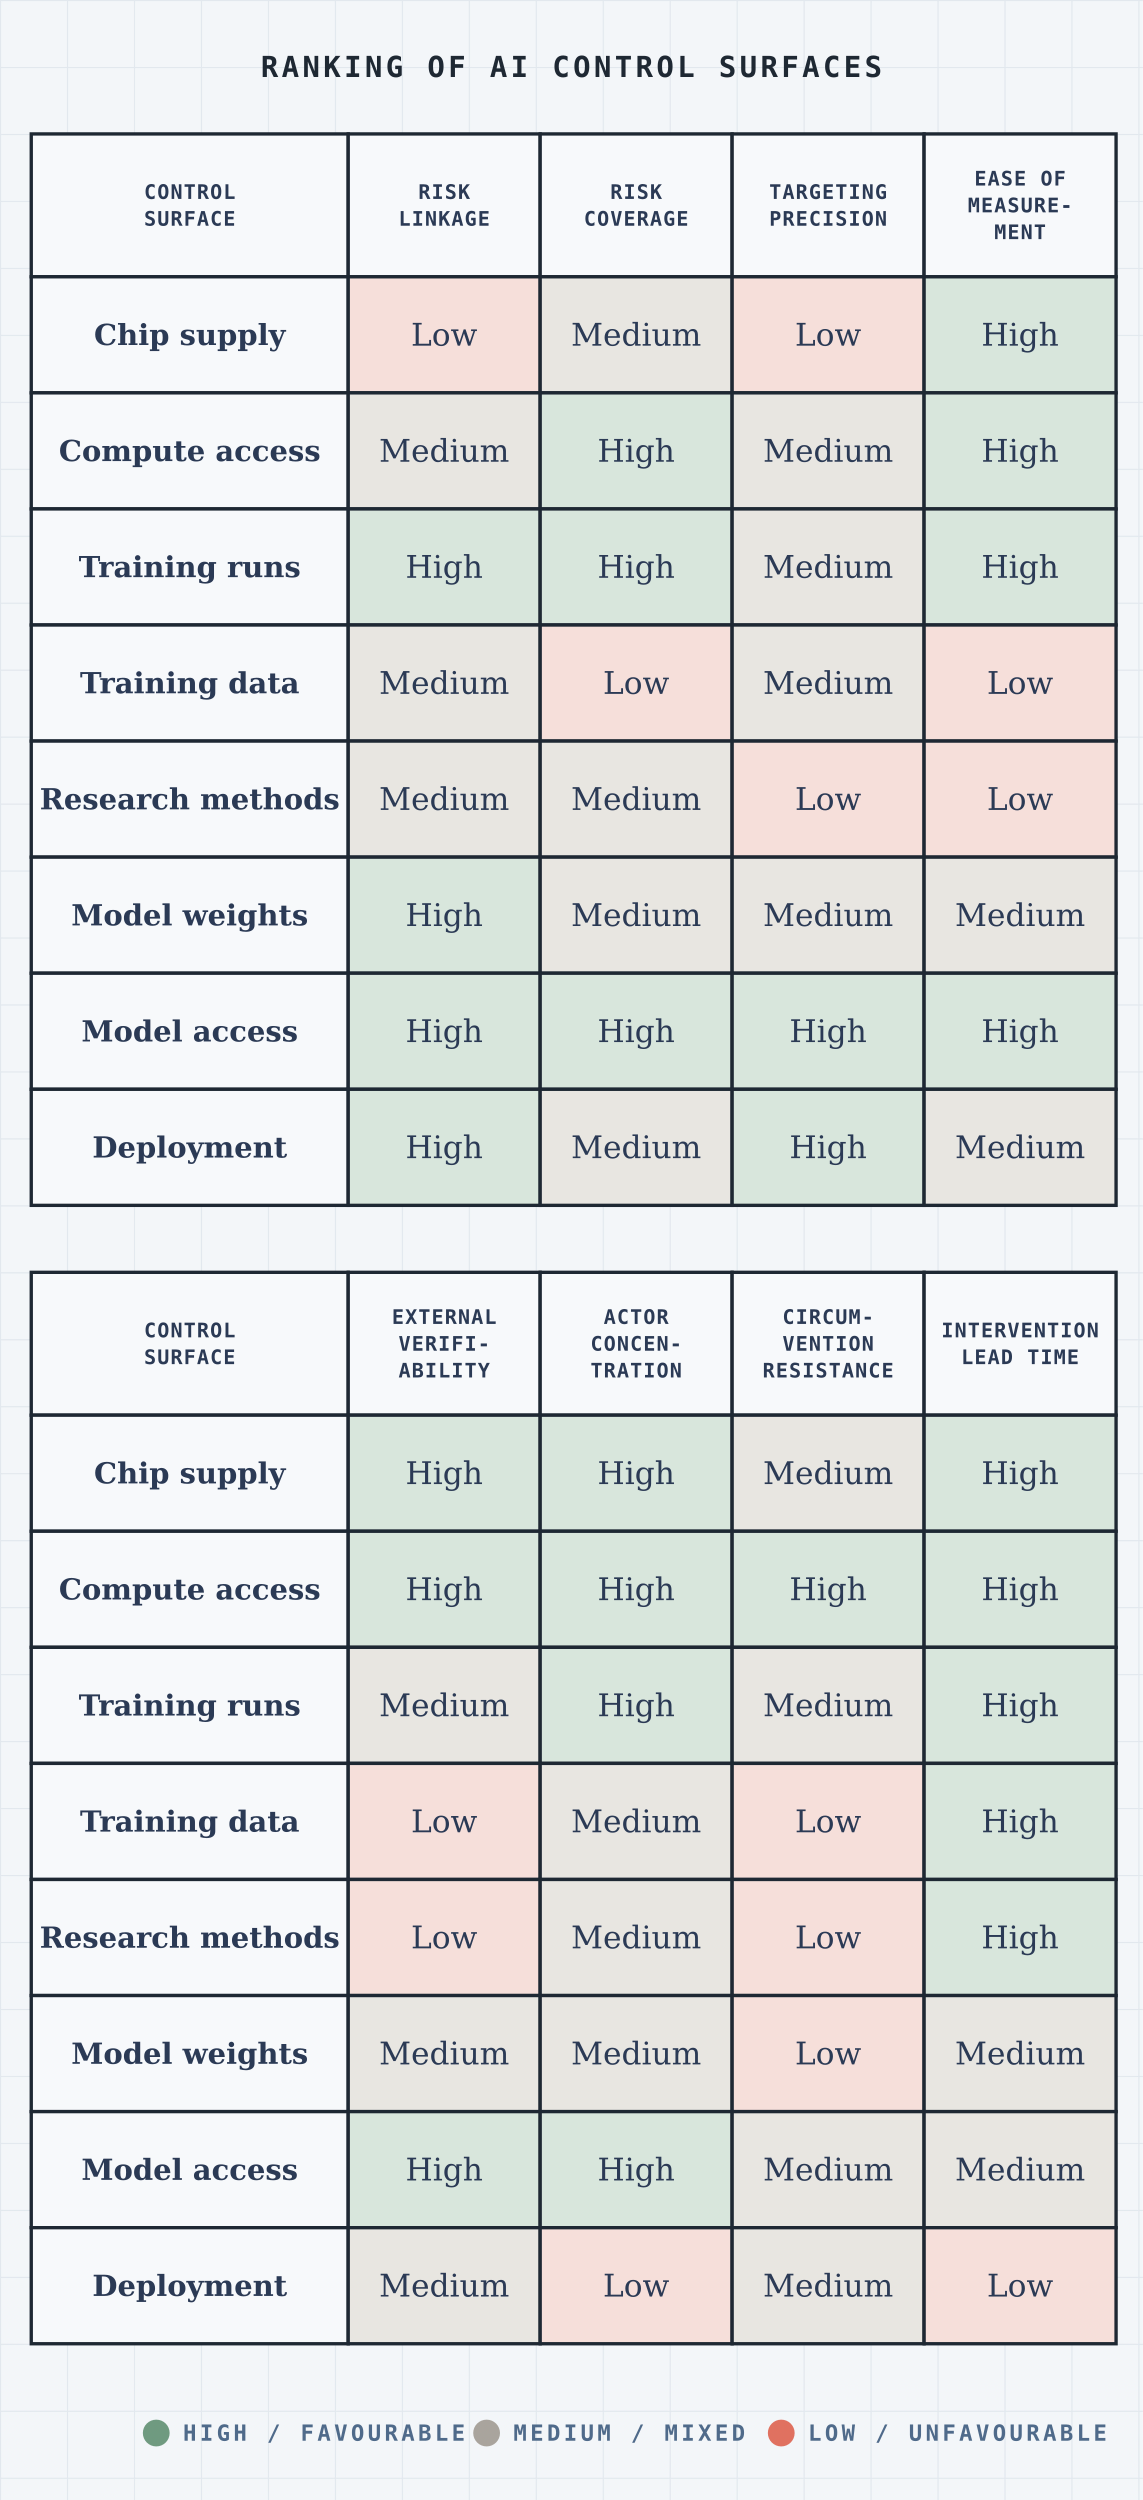
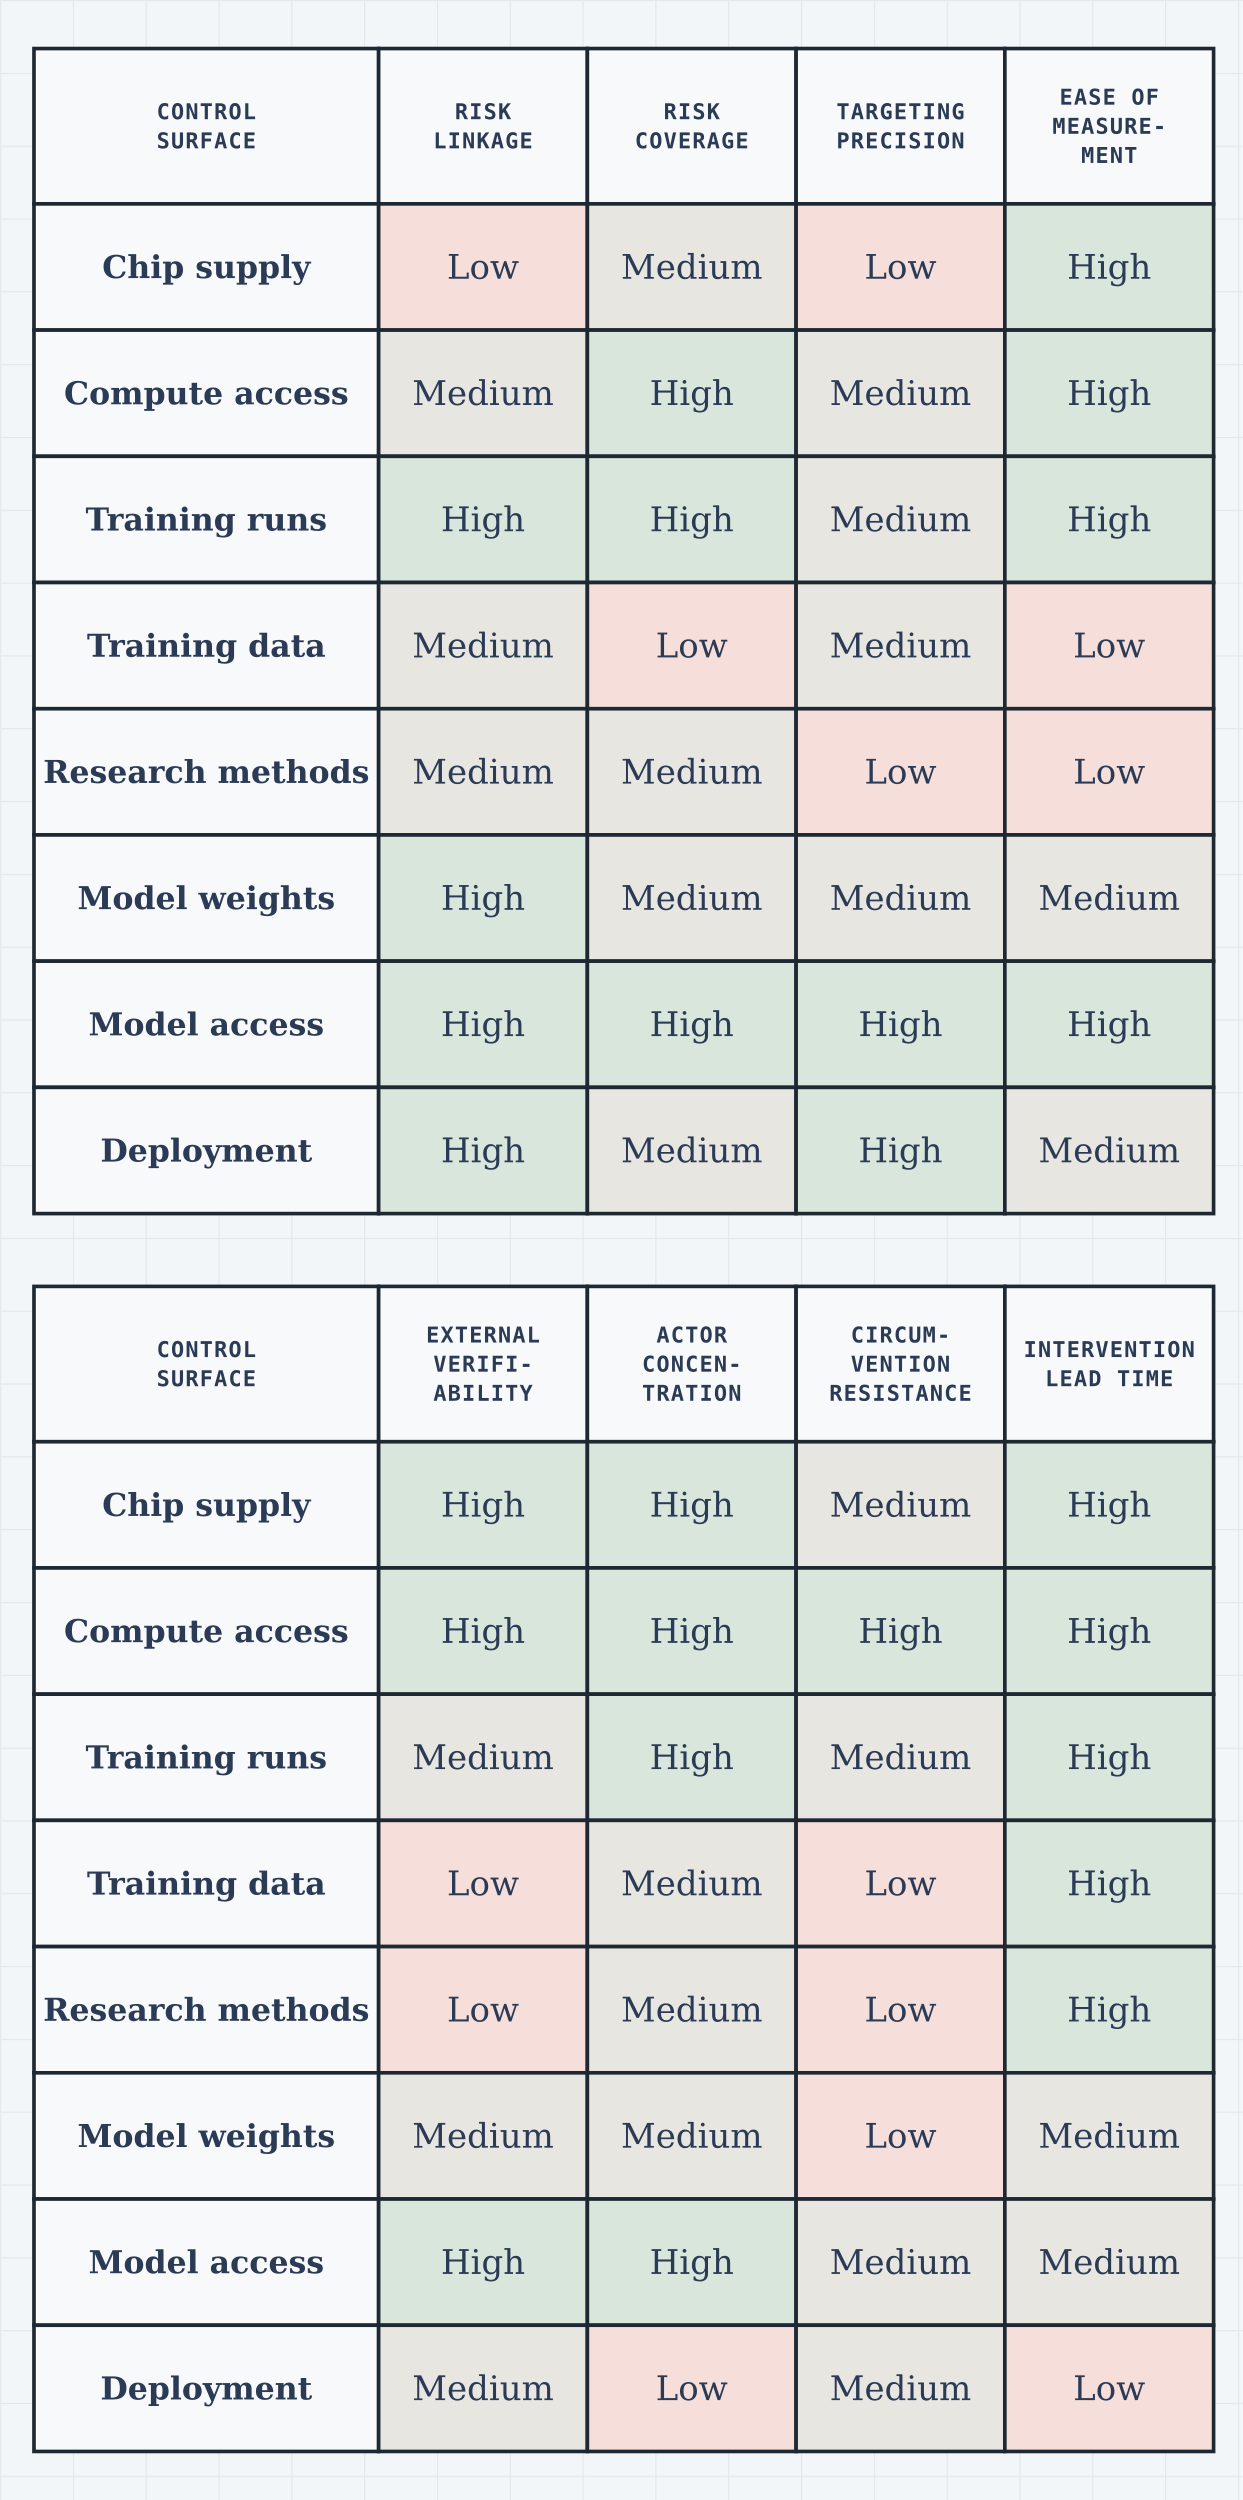
- <svg xmlns="http://www.w3.org/2000/svg" width="512" height="1120" viewBox="0 0 512 1120" role="img" aria-labelledby="ttl dsc">
+ <svg xmlns="http://www.w3.org/2000/svg" width="512" height="1030" viewBox="0 0 512 1030" role="img" aria-labelledby="ttl dsc">
  <defs>
    <pattern id="grid" width="30" height="30" patternUnits="userSpaceOnUse">
      <path d="M 30 0 L 0 0 0 30" fill="none" stroke="#e2e8ee" stroke-width="1" />
    </pattern>
    <style>
      .hd { font-family: "IBM Plex Mono", "DejaVu Sans Mono", "Courier New", Courier, monospace; font-size: 13px; font-weight: 700; letter-spacing: 1.5px; fill: #1e2833; }
      .hs { font-family: "IBM Plex Mono", "DejaVu Sans Mono", "Courier New", Courier, monospace; font-size: 11px; font-weight: 700; letter-spacing: 1px; fill: #1e2833; }
      .lb { font-family: "IBM Plex Mono", "DejaVu Sans Mono", "Courier New", Courier, monospace; font-size: 10px; font-weight: 700; letter-spacing: 1px; fill: #6b7482; }
      .ph { font-family: "IBM Plex Mono", "DejaVu Sans Mono", "Courier New", Courier, monospace; font-size: 10px; font-weight: 700; letter-spacing: 1.5px; fill: #4f6a8a; }
      .rd { font-family: "IBM Plex Mono", "DejaVu Sans Mono", "Courier New", Courier, monospace; font-size: 9.5px; font-weight: 700; letter-spacing: 1px; fill: #c0392b; }
      .bl { font-family: "IBM Plex Mono", "DejaVu Sans Mono", "Courier New", Courier, monospace; font-size: 9.5px; font-weight: 700; letter-spacing: 1px; fill: #3f5f85; }
      .bd { font-family: Charter, "Source Serif 4", "Source Serif Pro", Georgia, "DejaVu Serif", serif; font-size: 16px; fill: #2f3b4b; }
      .b2 { font-family: Charter, "Source Serif 4", "Source Serif Pro", Georgia, "DejaVu Serif", serif; font-size: 14px; fill: #2f3b4b; }
      .b3 { font-family: Charter, "Source Serif 4", "Source Serif Pro", Georgia, "DejaVu Serif", serif; font-size: 12px; fill: #2f3b4b; }
      .bi { font-family: Charter, "Source Serif 4", "Source Serif Pro", Georgia, "DejaVu Serif", serif; font-size: 13px; font-style: italic; fill: #6b7482; }
      .ef { font-family: Charter, "Source Serif 4", "Source Serif Pro", Georgia, "DejaVu Serif", serif; font-size: 12px; font-weight: 700; fill: #1e2833; }
      .box { fill: #fdfdfe; stroke: #1e2833; stroke-width: 2.5; }
      .box-out { fill: #d6e4f2; stroke: #1e2833; stroke-width: 2.5; }
      .outline { fill: none; stroke: #1e2833; stroke-width: 2.5; }
      .cell { stroke: #1e2833; stroke-width: 1.5; }
      .sep { stroke: #1e2833; stroke-width: 2; }
      .thin { stroke: #c5ccd4; stroke-width: 1; }
      .arr { stroke: #1e2833; stroke-width: 3.5; fill: none; }
      .head { fill: #1e2833; }
      .fb { stroke: #7d8794; stroke-width: 2.5; fill: none; stroke-dasharray: 8 6; }
      .fbhead { fill: #7d8794; }
      .sm { stroke: #8a95a3; stroke-width: 2; fill: none; }
      .smhead { fill: #8a95a3; }
      .band { fill: #eef3f8; stroke: #9fb3c8; stroke-width: 1.2; }
      .note { fill: #fbeae6; stroke: #d0503c; stroke-width: 1.2; }
      .noteb { fill: #eaf0f6; stroke: #4a6b8f; stroke-width: 1.2; }
      .rl { stroke: #d0503c; stroke-width: 1.2; fill: none; stroke-dasharray: 4 3; }
      .bll { stroke: #4a6b8f; stroke-width: 1.2; fill: none; stroke-dasharray: 4 3; }
      .dn { fill: #f7f9fb; stroke: #8a95a3; stroke-width: 1.5; stroke-dasharray: 5 4; }
      .red { fill: #fdfdfe; stroke: #c0392b; stroke-width: 2; }
      .redt { font-family: "IBM Plex Mono", "DejaVu Sans Mono", "Courier New", Courier, monospace; font-size: 11px; font-weight: 700; letter-spacing: 1px; fill: #c0392b; }
      .redl { font-family: "IBM Plex Mono", "DejaVu Sans Mono", "Courier New", Courier, monospace; font-size: 10px; font-weight: 700; letter-spacing: 0.5px; fill: #c0392b; }
      .ghost { fill: #eceff2; stroke: #8a95a3; stroke-width: 1.5; stroke-dasharray: 5 4; }
      .ghostt { font-family: "IBM Plex Mono", "DejaVu Sans Mono", "Courier New", Courier, monospace; font-size: 11px; font-weight: 700; letter-spacing: 1px; fill: #8a95a3; }
      .cross { stroke: #b5bcc5; stroke-width: 1.2; stroke-dasharray: 4 3; }
      .cap { font-family: "IBM Plex Mono", "DejaVu Sans Mono", "Courier New", Courier, monospace; font-size: 11px; letter-spacing: 0.3px; fill: #2f3b4b; }
      .dot-b { fill: #5b7fa6; }
      .dot-g { fill: #a9a9a9; }
      .cons { fill: #dfe7ef; }
      .open { fill: #ebe9e5; }
      .line { stroke: #1e2833; stroke-width: 1.8; fill: none; stroke-dasharray: 6 4; }
      .st { font-family: "IBM Plex Mono", "DejaVu Sans Mono", "Courier New", Courier, monospace; font-size: 9px; font-weight: 700; letter-spacing: 1px; fill: #4f6a8a; }
      .sv { font-family: Charter, "Source Serif 4", "Source Serif Pro", Georgia, "DejaVu Serif", serif; font-size: 13px; font-weight: 700; fill: #1e2833; }
      .th { font-family: "IBM Plex Mono", "DejaVu Sans Mono", "Courier New", Courier, monospace; font-size: 9px; font-weight: 700; letter-spacing: 0.5px; fill: #2b3a55; }
      .rh { font-family: Charter, "Source Serif 4", "Source Serif Pro", Georgia, "DejaVu Serif", serif; font-size: 13px; font-weight: 700; fill: #2b3a55; }
      .tv { font-family: Charter, "Source Serif 4", "Source Serif Pro", Georgia, "DejaVu Serif", serif; font-size: 14px; fill: #2b3a55; }
    </style>
  </defs>
-   <rect width="512" height="1120" fill="#f3f6f9" />
-   <rect width="512" height="1120" fill="url(#grid)" />
-   <text class="hd" x="256.0" y="30" text-anchor="middle" dominant-baseline="central">RANKING OF AI CONTROL SURFACES</text>
-   <rect class="cell" x="14" y="60" width="142" height="64" fill="#f7f9fb" />
-   <text class="th" x="85.0" y="86.0" text-anchor="middle" dominant-baseline="central">CONTROL</text>
-   <text class="th" x="85.0" y="98.0" text-anchor="middle" dominant-baseline="central">SURFACE</text>
-   <rect class="cell" x="156" y="60" width="86" height="64" fill="#f7f9fb" />
-   <text class="th" x="199.0" y="86.0" text-anchor="middle" dominant-baseline="central">RISK</text>
-   <text class="th" x="199.0" y="98.0" text-anchor="middle" dominant-baseline="central">LINKAGE</text>
-   <rect class="cell" x="242" y="60" width="86" height="64" fill="#f7f9fb" />
-   <text class="th" x="285.0" y="86.0" text-anchor="middle" dominant-baseline="central">RISK</text>
-   <text class="th" x="285.0" y="98.0" text-anchor="middle" dominant-baseline="central">COVERAGE</text>
-   <rect class="cell" x="328" y="60" width="86" height="64" fill="#f7f9fb" />
-   <text class="th" x="371.0" y="86.0" text-anchor="middle" dominant-baseline="central">TARGETING</text>
-   <text class="th" x="371.0" y="98.0" text-anchor="middle" dominant-baseline="central">PRECISION</text>
-   <rect class="cell" x="414" y="60" width="86" height="64" fill="#f7f9fb" />
-   <text class="th" x="457.0" y="80.0" text-anchor="middle" dominant-baseline="central">EASE OF</text>
-   <text class="th" x="457.0" y="92.0" text-anchor="middle" dominant-baseline="central">MEASURE-</text>
-   <text class="th" x="457.0" y="104.0" text-anchor="middle" dominant-baseline="central">MENT</text>
-   <rect class="cell" x="14" y="124" width="142" height="52" fill="#f7f9fb" />
-   <text class="rh" x="85.0" y="150.0" text-anchor="middle" dominant-baseline="central">Chip supply</text>
-   <rect class="cell" x="156" y="124" width="86" height="52" fill="#f6dfda" />
-   <text class="tv" x="199.0" y="150.0" text-anchor="middle" dominant-baseline="central">Low</text>
-   <rect class="cell" x="242" y="124" width="86" height="52" fill="#e8e6e1" />
-   <text class="tv" x="285.0" y="150.0" text-anchor="middle" dominant-baseline="central">Medium</text>
-   <rect class="cell" x="328" y="124" width="86" height="52" fill="#f6dfda" />
-   <text class="tv" x="371.0" y="150.0" text-anchor="middle" dominant-baseline="central">Low</text>
-   <rect class="cell" x="414" y="124" width="86" height="52" fill="#d8e6dc" />
-   <text class="tv" x="457.0" y="150.0" text-anchor="middle" dominant-baseline="central">High</text>
-   <rect class="cell" x="14" y="176" width="142" height="52" fill="#f7f9fb" />
-   <text class="rh" x="85.0" y="202.0" text-anchor="middle" dominant-baseline="central">Compute access</text>
-   <rect class="cell" x="156" y="176" width="86" height="52" fill="#e8e6e1" />
-   <text class="tv" x="199.0" y="202.0" text-anchor="middle" dominant-baseline="central">Medium</text>
-   <rect class="cell" x="242" y="176" width="86" height="52" fill="#d8e6dc" />
-   <text class="tv" x="285.0" y="202.0" text-anchor="middle" dominant-baseline="central">High</text>
-   <rect class="cell" x="328" y="176" width="86" height="52" fill="#e8e6e1" />
-   <text class="tv" x="371.0" y="202.0" text-anchor="middle" dominant-baseline="central">Medium</text>
-   <rect class="cell" x="414" y="176" width="86" height="52" fill="#d8e6dc" />
-   <text class="tv" x="457.0" y="202.0" text-anchor="middle" dominant-baseline="central">High</text>
-   <rect class="cell" x="14" y="228" width="142" height="52" fill="#f7f9fb" />
-   <text class="rh" x="85.0" y="254.0" text-anchor="middle" dominant-baseline="central">Training runs</text>
-   <rect class="cell" x="156" y="228" width="86" height="52" fill="#d8e6dc" />
-   <text class="tv" x="199.0" y="254.0" text-anchor="middle" dominant-baseline="central">High</text>
-   <rect class="cell" x="242" y="228" width="86" height="52" fill="#d8e6dc" />
-   <text class="tv" x="285.0" y="254.0" text-anchor="middle" dominant-baseline="central">High</text>
-   <rect class="cell" x="328" y="228" width="86" height="52" fill="#e8e6e1" />
-   <text class="tv" x="371.0" y="254.0" text-anchor="middle" dominant-baseline="central">Medium</text>
-   <rect class="cell" x="414" y="228" width="86" height="52" fill="#d8e6dc" />
-   <text class="tv" x="457.0" y="254.0" text-anchor="middle" dominant-baseline="central">High</text>
-   <rect class="cell" x="14" y="280" width="142" height="52" fill="#f7f9fb" />
-   <text class="rh" x="85.0" y="306.0" text-anchor="middle" dominant-baseline="central">Training data</text>
-   <rect class="cell" x="156" y="280" width="86" height="52" fill="#e8e6e1" />
-   <text class="tv" x="199.0" y="306.0" text-anchor="middle" dominant-baseline="central">Medium</text>
-   <rect class="cell" x="242" y="280" width="86" height="52" fill="#f6dfda" />
-   <text class="tv" x="285.0" y="306.0" text-anchor="middle" dominant-baseline="central">Low</text>
-   <rect class="cell" x="328" y="280" width="86" height="52" fill="#e8e6e1" />
-   <text class="tv" x="371.0" y="306.0" text-anchor="middle" dominant-baseline="central">Medium</text>
-   <rect class="cell" x="414" y="280" width="86" height="52" fill="#f6dfda" />
-   <text class="tv" x="457.0" y="306.0" text-anchor="middle" dominant-baseline="central">Low</text>
-   <rect class="cell" x="14" y="332" width="142" height="52" fill="#f7f9fb" />
-   <text class="rh" x="85.0" y="358.0" text-anchor="middle" dominant-baseline="central">Research methods</text>
-   <rect class="cell" x="156" y="332" width="86" height="52" fill="#e8e6e1" />
-   <text class="tv" x="199.0" y="358.0" text-anchor="middle" dominant-baseline="central">Medium</text>
-   <rect class="cell" x="242" y="332" width="86" height="52" fill="#e8e6e1" />
-   <text class="tv" x="285.0" y="358.0" text-anchor="middle" dominant-baseline="central">Medium</text>
-   <rect class="cell" x="328" y="332" width="86" height="52" fill="#f6dfda" />
-   <text class="tv" x="371.0" y="358.0" text-anchor="middle" dominant-baseline="central">Low</text>
-   <rect class="cell" x="414" y="332" width="86" height="52" fill="#f6dfda" />
-   <text class="tv" x="457.0" y="358.0" text-anchor="middle" dominant-baseline="central">Low</text>
-   <rect class="cell" x="14" y="384" width="142" height="52" fill="#f7f9fb" />
-   <text class="rh" x="85.0" y="410.0" text-anchor="middle" dominant-baseline="central">Model weights</text>
-   <rect class="cell" x="156" y="384" width="86" height="52" fill="#d8e6dc" />
-   <text class="tv" x="199.0" y="410.0" text-anchor="middle" dominant-baseline="central">High</text>
-   <rect class="cell" x="242" y="384" width="86" height="52" fill="#e8e6e1" />
-   <text class="tv" x="285.0" y="410.0" text-anchor="middle" dominant-baseline="central">Medium</text>
-   <rect class="cell" x="328" y="384" width="86" height="52" fill="#e8e6e1" />
-   <text class="tv" x="371.0" y="410.0" text-anchor="middle" dominant-baseline="central">Medium</text>
-   <rect class="cell" x="414" y="384" width="86" height="52" fill="#e8e6e1" />
-   <text class="tv" x="457.0" y="410.0" text-anchor="middle" dominant-baseline="central">Medium</text>
-   <rect class="cell" x="14" y="436" width="142" height="52" fill="#f7f9fb" />
-   <text class="rh" x="85.0" y="462.0" text-anchor="middle" dominant-baseline="central">Model access</text>
-   <rect class="cell" x="156" y="436" width="86" height="52" fill="#d8e6dc" />
-   <text class="tv" x="199.0" y="462.0" text-anchor="middle" dominant-baseline="central">High</text>
-   <rect class="cell" x="242" y="436" width="86" height="52" fill="#d8e6dc" />
-   <text class="tv" x="285.0" y="462.0" text-anchor="middle" dominant-baseline="central">High</text>
-   <rect class="cell" x="328" y="436" width="86" height="52" fill="#d8e6dc" />
-   <text class="tv" x="371.0" y="462.0" text-anchor="middle" dominant-baseline="central">High</text>
-   <rect class="cell" x="414" y="436" width="86" height="52" fill="#d8e6dc" />
-   <text class="tv" x="457.0" y="462.0" text-anchor="middle" dominant-baseline="central">High</text>
-   <rect class="cell" x="14" y="488" width="142" height="52" fill="#f7f9fb" />
-   <text class="rh" x="85.0" y="514.0" text-anchor="middle" dominant-baseline="central">Deployment</text>
-   <rect class="cell" x="156" y="488" width="86" height="52" fill="#d8e6dc" />
-   <text class="tv" x="199.0" y="514.0" text-anchor="middle" dominant-baseline="central">High</text>
-   <rect class="cell" x="242" y="488" width="86" height="52" fill="#e8e6e1" />
-   <text class="tv" x="285.0" y="514.0" text-anchor="middle" dominant-baseline="central">Medium</text>
-   <rect class="cell" x="328" y="488" width="86" height="52" fill="#d8e6dc" />
-   <text class="tv" x="371.0" y="514.0" text-anchor="middle" dominant-baseline="central">High</text>
-   <rect class="cell" x="414" y="488" width="86" height="52" fill="#e8e6e1" />
-   <text class="tv" x="457.0" y="514.0" text-anchor="middle" dominant-baseline="central">Medium</text>
-   <rect class="cell" x="14" y="570" width="142" height="64" fill="#f7f9fb" />
-   <text class="th" x="85.0" y="596.0" text-anchor="middle" dominant-baseline="central">CONTROL</text>
-   <text class="th" x="85.0" y="608.0" text-anchor="middle" dominant-baseline="central">SURFACE</text>
-   <rect class="cell" x="156" y="570" width="86" height="64" fill="#f7f9fb" />
-   <text class="th" x="199.0" y="590.0" text-anchor="middle" dominant-baseline="central">EXTERNAL</text>
-   <text class="th" x="199.0" y="602.0" text-anchor="middle" dominant-baseline="central">VERIFI-</text>
-   <text class="th" x="199.0" y="614.0" text-anchor="middle" dominant-baseline="central">ABILITY</text>
-   <rect class="cell" x="242" y="570" width="86" height="64" fill="#f7f9fb" />
-   <text class="th" x="285.0" y="590.0" text-anchor="middle" dominant-baseline="central">ACTOR</text>
-   <text class="th" x="285.0" y="602.0" text-anchor="middle" dominant-baseline="central">CONCEN-</text>
-   <text class="th" x="285.0" y="614.0" text-anchor="middle" dominant-baseline="central">TRATION</text>
-   <rect class="cell" x="328" y="570" width="86" height="64" fill="#f7f9fb" />
-   <text class="th" x="371.0" y="590.0" text-anchor="middle" dominant-baseline="central">CIRCUM-</text>
-   <text class="th" x="371.0" y="602.0" text-anchor="middle" dominant-baseline="central">VENTION</text>
-   <text class="th" x="371.0" y="614.0" text-anchor="middle" dominant-baseline="central">RESISTANCE</text>
-   <rect class="cell" x="414" y="570" width="86" height="64" fill="#f7f9fb" />
-   <text class="th" x="457.0" y="596.0" text-anchor="middle" dominant-baseline="central">INTERVENTION</text>
-   <text class="th" x="457.0" y="608.0" text-anchor="middle" dominant-baseline="central">LEAD TIME</text>
-   <rect class="cell" x="14" y="634" width="142" height="52" fill="#f7f9fb" />
-   <text class="rh" x="85.0" y="660.0" text-anchor="middle" dominant-baseline="central">Chip supply</text>
-   <rect class="cell" x="156" y="634" width="86" height="52" fill="#d8e6dc" />
-   <text class="tv" x="199.0" y="660.0" text-anchor="middle" dominant-baseline="central">High</text>
-   <rect class="cell" x="242" y="634" width="86" height="52" fill="#d8e6dc" />
-   <text class="tv" x="285.0" y="660.0" text-anchor="middle" dominant-baseline="central">High</text>
-   <rect class="cell" x="328" y="634" width="86" height="52" fill="#e8e6e1" />
-   <text class="tv" x="371.0" y="660.0" text-anchor="middle" dominant-baseline="central">Medium</text>
-   <rect class="cell" x="414" y="634" width="86" height="52" fill="#d8e6dc" />
-   <text class="tv" x="457.0" y="660.0" text-anchor="middle" dominant-baseline="central">High</text>
-   <rect class="cell" x="14" y="686" width="142" height="52" fill="#f7f9fb" />
-   <text class="rh" x="85.0" y="712.0" text-anchor="middle" dominant-baseline="central">Compute access</text>
-   <rect class="cell" x="156" y="686" width="86" height="52" fill="#d8e6dc" />
-   <text class="tv" x="199.0" y="712.0" text-anchor="middle" dominant-baseline="central">High</text>
-   <rect class="cell" x="242" y="686" width="86" height="52" fill="#d8e6dc" />
-   <text class="tv" x="285.0" y="712.0" text-anchor="middle" dominant-baseline="central">High</text>
-   <rect class="cell" x="328" y="686" width="86" height="52" fill="#d8e6dc" />
-   <text class="tv" x="371.0" y="712.0" text-anchor="middle" dominant-baseline="central">High</text>
-   <rect class="cell" x="414" y="686" width="86" height="52" fill="#d8e6dc" />
-   <text class="tv" x="457.0" y="712.0" text-anchor="middle" dominant-baseline="central">High</text>
-   <rect class="cell" x="14" y="738" width="142" height="52" fill="#f7f9fb" />
-   <text class="rh" x="85.0" y="764.0" text-anchor="middle" dominant-baseline="central">Training runs</text>
-   <rect class="cell" x="156" y="738" width="86" height="52" fill="#e8e6e1" />
-   <text class="tv" x="199.0" y="764.0" text-anchor="middle" dominant-baseline="central">Medium</text>
-   <rect class="cell" x="242" y="738" width="86" height="52" fill="#d8e6dc" />
-   <text class="tv" x="285.0" y="764.0" text-anchor="middle" dominant-baseline="central">High</text>
-   <rect class="cell" x="328" y="738" width="86" height="52" fill="#e8e6e1" />
-   <text class="tv" x="371.0" y="764.0" text-anchor="middle" dominant-baseline="central">Medium</text>
-   <rect class="cell" x="414" y="738" width="86" height="52" fill="#d8e6dc" />
-   <text class="tv" x="457.0" y="764.0" text-anchor="middle" dominant-baseline="central">High</text>
-   <rect class="cell" x="14" y="790" width="142" height="52" fill="#f7f9fb" />
-   <text class="rh" x="85.0" y="816.0" text-anchor="middle" dominant-baseline="central">Training data</text>
-   <rect class="cell" x="156" y="790" width="86" height="52" fill="#f6dfda" />
-   <text class="tv" x="199.0" y="816.0" text-anchor="middle" dominant-baseline="central">Low</text>
-   <rect class="cell" x="242" y="790" width="86" height="52" fill="#e8e6e1" />
-   <text class="tv" x="285.0" y="816.0" text-anchor="middle" dominant-baseline="central">Medium</text>
-   <rect class="cell" x="328" y="790" width="86" height="52" fill="#f6dfda" />
-   <text class="tv" x="371.0" y="816.0" text-anchor="middle" dominant-baseline="central">Low</text>
-   <rect class="cell" x="414" y="790" width="86" height="52" fill="#d8e6dc" />
-   <text class="tv" x="457.0" y="816.0" text-anchor="middle" dominant-baseline="central">High</text>
-   <rect class="cell" x="14" y="842" width="142" height="52" fill="#f7f9fb" />
-   <text class="rh" x="85.0" y="868.0" text-anchor="middle" dominant-baseline="central">Research methods</text>
-   <rect class="cell" x="156" y="842" width="86" height="52" fill="#f6dfda" />
-   <text class="tv" x="199.0" y="868.0" text-anchor="middle" dominant-baseline="central">Low</text>
-   <rect class="cell" x="242" y="842" width="86" height="52" fill="#e8e6e1" />
-   <text class="tv" x="285.0" y="868.0" text-anchor="middle" dominant-baseline="central">Medium</text>
-   <rect class="cell" x="328" y="842" width="86" height="52" fill="#f6dfda" />
-   <text class="tv" x="371.0" y="868.0" text-anchor="middle" dominant-baseline="central">Low</text>
-   <rect class="cell" x="414" y="842" width="86" height="52" fill="#d8e6dc" />
-   <text class="tv" x="457.0" y="868.0" text-anchor="middle" dominant-baseline="central">High</text>
-   <rect class="cell" x="14" y="894" width="142" height="52" fill="#f7f9fb" />
-   <text class="rh" x="85.0" y="920.0" text-anchor="middle" dominant-baseline="central">Model weights</text>
-   <rect class="cell" x="156" y="894" width="86" height="52" fill="#e8e6e1" />
-   <text class="tv" x="199.0" y="920.0" text-anchor="middle" dominant-baseline="central">Medium</text>
-   <rect class="cell" x="242" y="894" width="86" height="52" fill="#e8e6e1" />
-   <text class="tv" x="285.0" y="920.0" text-anchor="middle" dominant-baseline="central">Medium</text>
-   <rect class="cell" x="328" y="894" width="86" height="52" fill="#f6dfda" />
-   <text class="tv" x="371.0" y="920.0" text-anchor="middle" dominant-baseline="central">Low</text>
-   <rect class="cell" x="414" y="894" width="86" height="52" fill="#e8e6e1" />
-   <text class="tv" x="457.0" y="920.0" text-anchor="middle" dominant-baseline="central">Medium</text>
-   <rect class="cell" x="14" y="946" width="142" height="52" fill="#f7f9fb" />
-   <text class="rh" x="85.0" y="972.0" text-anchor="middle" dominant-baseline="central">Model access</text>
-   <rect class="cell" x="156" y="946" width="86" height="52" fill="#d8e6dc" />
-   <text class="tv" x="199.0" y="972.0" text-anchor="middle" dominant-baseline="central">High</text>
-   <rect class="cell" x="242" y="946" width="86" height="52" fill="#d8e6dc" />
-   <text class="tv" x="285.0" y="972.0" text-anchor="middle" dominant-baseline="central">High</text>
-   <rect class="cell" x="328" y="946" width="86" height="52" fill="#e8e6e1" />
-   <text class="tv" x="371.0" y="972.0" text-anchor="middle" dominant-baseline="central">Medium</text>
-   <rect class="cell" x="414" y="946" width="86" height="52" fill="#e8e6e1" />
-   <text class="tv" x="457.0" y="972.0" text-anchor="middle" dominant-baseline="central">Medium</text>
-   <rect class="cell" x="14" y="998" width="142" height="52" fill="#f7f9fb" />
-   <text class="rh" x="85.0" y="1024.0" text-anchor="middle" dominant-baseline="central">Deployment</text>
-   <rect class="cell" x="156" y="998" width="86" height="52" fill="#e8e6e1" />
-   <text class="tv" x="199.0" y="1024.0" text-anchor="middle" dominant-baseline="central">Medium</text>
-   <rect class="cell" x="242" y="998" width="86" height="52" fill="#f6dfda" />
-   <text class="tv" x="285.0" y="1024.0" text-anchor="middle" dominant-baseline="central">Low</text>
-   <rect class="cell" x="328" y="998" width="86" height="52" fill="#e8e6e1" />
-   <text class="tv" x="371.0" y="1024.0" text-anchor="middle" dominant-baseline="central">Medium</text>
-   <rect class="cell" x="414" y="998" width="86" height="52" fill="#f6dfda" />
-   <text class="tv" x="457.0" y="1024.0" text-anchor="middle" dominant-baseline="central">Low</text>
-   <circle cx="70" cy="1090" r="6" fill="#6f9a80" />
-   <text class="ph" x="82" y="1090" text-anchor="start" dominant-baseline="central">HIGH / FAVOURABLE</text>
-   <circle cx="218" cy="1090" r="6" fill="#a9a49d" />
-   <text class="ph" x="230" y="1090" text-anchor="start" dominant-baseline="central">MEDIUM / MIXED</text>
-   <circle cx="350" cy="1090" r="6" fill="#e07160" />
-   <text class="ph" x="362" y="1090" text-anchor="start" dominant-baseline="central">LOW / UNFAVOURABLE</text>
+   <rect width="512" height="1030" fill="#f3f6f9" />
+   <rect width="512" height="1030" fill="url(#grid)" />
+   <rect class="cell" x="14" y="20" width="142" height="64" fill="#f7f9fb" />
+   <text class="th" x="85.0" y="46.0" text-anchor="middle" dominant-baseline="central">CONTROL</text>
+   <text class="th" x="85.0" y="58.0" text-anchor="middle" dominant-baseline="central">SURFACE</text>
+   <rect class="cell" x="156" y="20" width="86" height="64" fill="#f7f9fb" />
+   <text class="th" x="199.0" y="46.0" text-anchor="middle" dominant-baseline="central">RISK</text>
+   <text class="th" x="199.0" y="58.0" text-anchor="middle" dominant-baseline="central">LINKAGE</text>
+   <rect class="cell" x="242" y="20" width="86" height="64" fill="#f7f9fb" />
+   <text class="th" x="285.0" y="46.0" text-anchor="middle" dominant-baseline="central">RISK</text>
+   <text class="th" x="285.0" y="58.0" text-anchor="middle" dominant-baseline="central">COVERAGE</text>
+   <rect class="cell" x="328" y="20" width="86" height="64" fill="#f7f9fb" />
+   <text class="th" x="371.0" y="46.0" text-anchor="middle" dominant-baseline="central">TARGETING</text>
+   <text class="th" x="371.0" y="58.0" text-anchor="middle" dominant-baseline="central">PRECISION</text>
+   <rect class="cell" x="414" y="20" width="86" height="64" fill="#f7f9fb" />
+   <text class="th" x="457.0" y="40.0" text-anchor="middle" dominant-baseline="central">EASE OF</text>
+   <text class="th" x="457.0" y="52.0" text-anchor="middle" dominant-baseline="central">MEASURE-</text>
+   <text class="th" x="457.0" y="64.0" text-anchor="middle" dominant-baseline="central">MENT</text>
+   <rect class="cell" x="14" y="84" width="142" height="52" fill="#f7f9fb" />
+   <text class="rh" x="85.0" y="110.0" text-anchor="middle" dominant-baseline="central">Chip supply</text>
+   <rect class="cell" x="156" y="84" width="86" height="52" fill="#f6dfda" />
+   <text class="tv" x="199.0" y="110.0" text-anchor="middle" dominant-baseline="central">Low</text>
+   <rect class="cell" x="242" y="84" width="86" height="52" fill="#e8e6e1" />
+   <text class="tv" x="285.0" y="110.0" text-anchor="middle" dominant-baseline="central">Medium</text>
+   <rect class="cell" x="328" y="84" width="86" height="52" fill="#f6dfda" />
+   <text class="tv" x="371.0" y="110.0" text-anchor="middle" dominant-baseline="central">Low</text>
+   <rect class="cell" x="414" y="84" width="86" height="52" fill="#d8e6dc" />
+   <text class="tv" x="457.0" y="110.0" text-anchor="middle" dominant-baseline="central">High</text>
+   <rect class="cell" x="14" y="136" width="142" height="52" fill="#f7f9fb" />
+   <text class="rh" x="85.0" y="162.0" text-anchor="middle" dominant-baseline="central">Compute access</text>
+   <rect class="cell" x="156" y="136" width="86" height="52" fill="#e8e6e1" />
+   <text class="tv" x="199.0" y="162.0" text-anchor="middle" dominant-baseline="central">Medium</text>
+   <rect class="cell" x="242" y="136" width="86" height="52" fill="#d8e6dc" />
+   <text class="tv" x="285.0" y="162.0" text-anchor="middle" dominant-baseline="central">High</text>
+   <rect class="cell" x="328" y="136" width="86" height="52" fill="#e8e6e1" />
+   <text class="tv" x="371.0" y="162.0" text-anchor="middle" dominant-baseline="central">Medium</text>
+   <rect class="cell" x="414" y="136" width="86" height="52" fill="#d8e6dc" />
+   <text class="tv" x="457.0" y="162.0" text-anchor="middle" dominant-baseline="central">High</text>
+   <rect class="cell" x="14" y="188" width="142" height="52" fill="#f7f9fb" />
+   <text class="rh" x="85.0" y="214.0" text-anchor="middle" dominant-baseline="central">Training runs</text>
+   <rect class="cell" x="156" y="188" width="86" height="52" fill="#d8e6dc" />
+   <text class="tv" x="199.0" y="214.0" text-anchor="middle" dominant-baseline="central">High</text>
+   <rect class="cell" x="242" y="188" width="86" height="52" fill="#d8e6dc" />
+   <text class="tv" x="285.0" y="214.0" text-anchor="middle" dominant-baseline="central">High</text>
+   <rect class="cell" x="328" y="188" width="86" height="52" fill="#e8e6e1" />
+   <text class="tv" x="371.0" y="214.0" text-anchor="middle" dominant-baseline="central">Medium</text>
+   <rect class="cell" x="414" y="188" width="86" height="52" fill="#d8e6dc" />
+   <text class="tv" x="457.0" y="214.0" text-anchor="middle" dominant-baseline="central">High</text>
+   <rect class="cell" x="14" y="240" width="142" height="52" fill="#f7f9fb" />
+   <text class="rh" x="85.0" y="266.0" text-anchor="middle" dominant-baseline="central">Training data</text>
+   <rect class="cell" x="156" y="240" width="86" height="52" fill="#e8e6e1" />
+   <text class="tv" x="199.0" y="266.0" text-anchor="middle" dominant-baseline="central">Medium</text>
+   <rect class="cell" x="242" y="240" width="86" height="52" fill="#f6dfda" />
+   <text class="tv" x="285.0" y="266.0" text-anchor="middle" dominant-baseline="central">Low</text>
+   <rect class="cell" x="328" y="240" width="86" height="52" fill="#e8e6e1" />
+   <text class="tv" x="371.0" y="266.0" text-anchor="middle" dominant-baseline="central">Medium</text>
+   <rect class="cell" x="414" y="240" width="86" height="52" fill="#f6dfda" />
+   <text class="tv" x="457.0" y="266.0" text-anchor="middle" dominant-baseline="central">Low</text>
+   <rect class="cell" x="14" y="292" width="142" height="52" fill="#f7f9fb" />
+   <text class="rh" x="85.0" y="318.0" text-anchor="middle" dominant-baseline="central">Research methods</text>
+   <rect class="cell" x="156" y="292" width="86" height="52" fill="#e8e6e1" />
+   <text class="tv" x="199.0" y="318.0" text-anchor="middle" dominant-baseline="central">Medium</text>
+   <rect class="cell" x="242" y="292" width="86" height="52" fill="#e8e6e1" />
+   <text class="tv" x="285.0" y="318.0" text-anchor="middle" dominant-baseline="central">Medium</text>
+   <rect class="cell" x="328" y="292" width="86" height="52" fill="#f6dfda" />
+   <text class="tv" x="371.0" y="318.0" text-anchor="middle" dominant-baseline="central">Low</text>
+   <rect class="cell" x="414" y="292" width="86" height="52" fill="#f6dfda" />
+   <text class="tv" x="457.0" y="318.0" text-anchor="middle" dominant-baseline="central">Low</text>
+   <rect class="cell" x="14" y="344" width="142" height="52" fill="#f7f9fb" />
+   <text class="rh" x="85.0" y="370.0" text-anchor="middle" dominant-baseline="central">Model weights</text>
+   <rect class="cell" x="156" y="344" width="86" height="52" fill="#d8e6dc" />
+   <text class="tv" x="199.0" y="370.0" text-anchor="middle" dominant-baseline="central">High</text>
+   <rect class="cell" x="242" y="344" width="86" height="52" fill="#e8e6e1" />
+   <text class="tv" x="285.0" y="370.0" text-anchor="middle" dominant-baseline="central">Medium</text>
+   <rect class="cell" x="328" y="344" width="86" height="52" fill="#e8e6e1" />
+   <text class="tv" x="371.0" y="370.0" text-anchor="middle" dominant-baseline="central">Medium</text>
+   <rect class="cell" x="414" y="344" width="86" height="52" fill="#e8e6e1" />
+   <text class="tv" x="457.0" y="370.0" text-anchor="middle" dominant-baseline="central">Medium</text>
+   <rect class="cell" x="14" y="396" width="142" height="52" fill="#f7f9fb" />
+   <text class="rh" x="85.0" y="422.0" text-anchor="middle" dominant-baseline="central">Model access</text>
+   <rect class="cell" x="156" y="396" width="86" height="52" fill="#d8e6dc" />
+   <text class="tv" x="199.0" y="422.0" text-anchor="middle" dominant-baseline="central">High</text>
+   <rect class="cell" x="242" y="396" width="86" height="52" fill="#d8e6dc" />
+   <text class="tv" x="285.0" y="422.0" text-anchor="middle" dominant-baseline="central">High</text>
+   <rect class="cell" x="328" y="396" width="86" height="52" fill="#d8e6dc" />
+   <text class="tv" x="371.0" y="422.0" text-anchor="middle" dominant-baseline="central">High</text>
+   <rect class="cell" x="414" y="396" width="86" height="52" fill="#d8e6dc" />
+   <text class="tv" x="457.0" y="422.0" text-anchor="middle" dominant-baseline="central">High</text>
+   <rect class="cell" x="14" y="448" width="142" height="52" fill="#f7f9fb" />
+   <text class="rh" x="85.0" y="474.0" text-anchor="middle" dominant-baseline="central">Deployment</text>
+   <rect class="cell" x="156" y="448" width="86" height="52" fill="#d8e6dc" />
+   <text class="tv" x="199.0" y="474.0" text-anchor="middle" dominant-baseline="central">High</text>
+   <rect class="cell" x="242" y="448" width="86" height="52" fill="#e8e6e1" />
+   <text class="tv" x="285.0" y="474.0" text-anchor="middle" dominant-baseline="central">Medium</text>
+   <rect class="cell" x="328" y="448" width="86" height="52" fill="#d8e6dc" />
+   <text class="tv" x="371.0" y="474.0" text-anchor="middle" dominant-baseline="central">High</text>
+   <rect class="cell" x="414" y="448" width="86" height="52" fill="#e8e6e1" />
+   <text class="tv" x="457.0" y="474.0" text-anchor="middle" dominant-baseline="central">Medium</text>
+   <rect class="cell" x="14" y="530" width="142" height="64" fill="#f7f9fb" />
+   <text class="th" x="85.0" y="556.0" text-anchor="middle" dominant-baseline="central">CONTROL</text>
+   <text class="th" x="85.0" y="568.0" text-anchor="middle" dominant-baseline="central">SURFACE</text>
+   <rect class="cell" x="156" y="530" width="86" height="64" fill="#f7f9fb" />
+   <text class="th" x="199.0" y="550.0" text-anchor="middle" dominant-baseline="central">EXTERNAL</text>
+   <text class="th" x="199.0" y="562.0" text-anchor="middle" dominant-baseline="central">VERIFI-</text>
+   <text class="th" x="199.0" y="574.0" text-anchor="middle" dominant-baseline="central">ABILITY</text>
+   <rect class="cell" x="242" y="530" width="86" height="64" fill="#f7f9fb" />
+   <text class="th" x="285.0" y="550.0" text-anchor="middle" dominant-baseline="central">ACTOR</text>
+   <text class="th" x="285.0" y="562.0" text-anchor="middle" dominant-baseline="central">CONCEN-</text>
+   <text class="th" x="285.0" y="574.0" text-anchor="middle" dominant-baseline="central">TRATION</text>
+   <rect class="cell" x="328" y="530" width="86" height="64" fill="#f7f9fb" />
+   <text class="th" x="371.0" y="550.0" text-anchor="middle" dominant-baseline="central">CIRCUM-</text>
+   <text class="th" x="371.0" y="562.0" text-anchor="middle" dominant-baseline="central">VENTION</text>
+   <text class="th" x="371.0" y="574.0" text-anchor="middle" dominant-baseline="central">RESISTANCE</text>
+   <rect class="cell" x="414" y="530" width="86" height="64" fill="#f7f9fb" />
+   <text class="th" x="457.0" y="556.0" text-anchor="middle" dominant-baseline="central">INTERVENTION</text>
+   <text class="th" x="457.0" y="568.0" text-anchor="middle" dominant-baseline="central">LEAD TIME</text>
+   <rect class="cell" x="14" y="594" width="142" height="52" fill="#f7f9fb" />
+   <text class="rh" x="85.0" y="620.0" text-anchor="middle" dominant-baseline="central">Chip supply</text>
+   <rect class="cell" x="156" y="594" width="86" height="52" fill="#d8e6dc" />
+   <text class="tv" x="199.0" y="620.0" text-anchor="middle" dominant-baseline="central">High</text>
+   <rect class="cell" x="242" y="594" width="86" height="52" fill="#d8e6dc" />
+   <text class="tv" x="285.0" y="620.0" text-anchor="middle" dominant-baseline="central">High</text>
+   <rect class="cell" x="328" y="594" width="86" height="52" fill="#e8e6e1" />
+   <text class="tv" x="371.0" y="620.0" text-anchor="middle" dominant-baseline="central">Medium</text>
+   <rect class="cell" x="414" y="594" width="86" height="52" fill="#d8e6dc" />
+   <text class="tv" x="457.0" y="620.0" text-anchor="middle" dominant-baseline="central">High</text>
+   <rect class="cell" x="14" y="646" width="142" height="52" fill="#f7f9fb" />
+   <text class="rh" x="85.0" y="672.0" text-anchor="middle" dominant-baseline="central">Compute access</text>
+   <rect class="cell" x="156" y="646" width="86" height="52" fill="#d8e6dc" />
+   <text class="tv" x="199.0" y="672.0" text-anchor="middle" dominant-baseline="central">High</text>
+   <rect class="cell" x="242" y="646" width="86" height="52" fill="#d8e6dc" />
+   <text class="tv" x="285.0" y="672.0" text-anchor="middle" dominant-baseline="central">High</text>
+   <rect class="cell" x="328" y="646" width="86" height="52" fill="#d8e6dc" />
+   <text class="tv" x="371.0" y="672.0" text-anchor="middle" dominant-baseline="central">High</text>
+   <rect class="cell" x="414" y="646" width="86" height="52" fill="#d8e6dc" />
+   <text class="tv" x="457.0" y="672.0" text-anchor="middle" dominant-baseline="central">High</text>
+   <rect class="cell" x="14" y="698" width="142" height="52" fill="#f7f9fb" />
+   <text class="rh" x="85.0" y="724.0" text-anchor="middle" dominant-baseline="central">Training runs</text>
+   <rect class="cell" x="156" y="698" width="86" height="52" fill="#e8e6e1" />
+   <text class="tv" x="199.0" y="724.0" text-anchor="middle" dominant-baseline="central">Medium</text>
+   <rect class="cell" x="242" y="698" width="86" height="52" fill="#d8e6dc" />
+   <text class="tv" x="285.0" y="724.0" text-anchor="middle" dominant-baseline="central">High</text>
+   <rect class="cell" x="328" y="698" width="86" height="52" fill="#e8e6e1" />
+   <text class="tv" x="371.0" y="724.0" text-anchor="middle" dominant-baseline="central">Medium</text>
+   <rect class="cell" x="414" y="698" width="86" height="52" fill="#d8e6dc" />
+   <text class="tv" x="457.0" y="724.0" text-anchor="middle" dominant-baseline="central">High</text>
+   <rect class="cell" x="14" y="750" width="142" height="52" fill="#f7f9fb" />
+   <text class="rh" x="85.0" y="776.0" text-anchor="middle" dominant-baseline="central">Training data</text>
+   <rect class="cell" x="156" y="750" width="86" height="52" fill="#f6dfda" />
+   <text class="tv" x="199.0" y="776.0" text-anchor="middle" dominant-baseline="central">Low</text>
+   <rect class="cell" x="242" y="750" width="86" height="52" fill="#e8e6e1" />
+   <text class="tv" x="285.0" y="776.0" text-anchor="middle" dominant-baseline="central">Medium</text>
+   <rect class="cell" x="328" y="750" width="86" height="52" fill="#f6dfda" />
+   <text class="tv" x="371.0" y="776.0" text-anchor="middle" dominant-baseline="central">Low</text>
+   <rect class="cell" x="414" y="750" width="86" height="52" fill="#d8e6dc" />
+   <text class="tv" x="457.0" y="776.0" text-anchor="middle" dominant-baseline="central">High</text>
+   <rect class="cell" x="14" y="802" width="142" height="52" fill="#f7f9fb" />
+   <text class="rh" x="85.0" y="828.0" text-anchor="middle" dominant-baseline="central">Research methods</text>
+   <rect class="cell" x="156" y="802" width="86" height="52" fill="#f6dfda" />
+   <text class="tv" x="199.0" y="828.0" text-anchor="middle" dominant-baseline="central">Low</text>
+   <rect class="cell" x="242" y="802" width="86" height="52" fill="#e8e6e1" />
+   <text class="tv" x="285.0" y="828.0" text-anchor="middle" dominant-baseline="central">Medium</text>
+   <rect class="cell" x="328" y="802" width="86" height="52" fill="#f6dfda" />
+   <text class="tv" x="371.0" y="828.0" text-anchor="middle" dominant-baseline="central">Low</text>
+   <rect class="cell" x="414" y="802" width="86" height="52" fill="#d8e6dc" />
+   <text class="tv" x="457.0" y="828.0" text-anchor="middle" dominant-baseline="central">High</text>
+   <rect class="cell" x="14" y="854" width="142" height="52" fill="#f7f9fb" />
+   <text class="rh" x="85.0" y="880.0" text-anchor="middle" dominant-baseline="central">Model weights</text>
+   <rect class="cell" x="156" y="854" width="86" height="52" fill="#e8e6e1" />
+   <text class="tv" x="199.0" y="880.0" text-anchor="middle" dominant-baseline="central">Medium</text>
+   <rect class="cell" x="242" y="854" width="86" height="52" fill="#e8e6e1" />
+   <text class="tv" x="285.0" y="880.0" text-anchor="middle" dominant-baseline="central">Medium</text>
+   <rect class="cell" x="328" y="854" width="86" height="52" fill="#f6dfda" />
+   <text class="tv" x="371.0" y="880.0" text-anchor="middle" dominant-baseline="central">Low</text>
+   <rect class="cell" x="414" y="854" width="86" height="52" fill="#e8e6e1" />
+   <text class="tv" x="457.0" y="880.0" text-anchor="middle" dominant-baseline="central">Medium</text>
+   <rect class="cell" x="14" y="906" width="142" height="52" fill="#f7f9fb" />
+   <text class="rh" x="85.0" y="932.0" text-anchor="middle" dominant-baseline="central">Model access</text>
+   <rect class="cell" x="156" y="906" width="86" height="52" fill="#d8e6dc" />
+   <text class="tv" x="199.0" y="932.0" text-anchor="middle" dominant-baseline="central">High</text>
+   <rect class="cell" x="242" y="906" width="86" height="52" fill="#d8e6dc" />
+   <text class="tv" x="285.0" y="932.0" text-anchor="middle" dominant-baseline="central">High</text>
+   <rect class="cell" x="328" y="906" width="86" height="52" fill="#e8e6e1" />
+   <text class="tv" x="371.0" y="932.0" text-anchor="middle" dominant-baseline="central">Medium</text>
+   <rect class="cell" x="414" y="906" width="86" height="52" fill="#e8e6e1" />
+   <text class="tv" x="457.0" y="932.0" text-anchor="middle" dominant-baseline="central">Medium</text>
+   <rect class="cell" x="14" y="958" width="142" height="52" fill="#f7f9fb" />
+   <text class="rh" x="85.0" y="984.0" text-anchor="middle" dominant-baseline="central">Deployment</text>
+   <rect class="cell" x="156" y="958" width="86" height="52" fill="#e8e6e1" />
+   <text class="tv" x="199.0" y="984.0" text-anchor="middle" dominant-baseline="central">Medium</text>
+   <rect class="cell" x="242" y="958" width="86" height="52" fill="#f6dfda" />
+   <text class="tv" x="285.0" y="984.0" text-anchor="middle" dominant-baseline="central">Low</text>
+   <rect class="cell" x="328" y="958" width="86" height="52" fill="#e8e6e1" />
+   <text class="tv" x="371.0" y="984.0" text-anchor="middle" dominant-baseline="central">Medium</text>
+   <rect class="cell" x="414" y="958" width="86" height="52" fill="#f6dfda" />
+   <text class="tv" x="457.0" y="984.0" text-anchor="middle" dominant-baseline="central">Low</text>
</svg>
